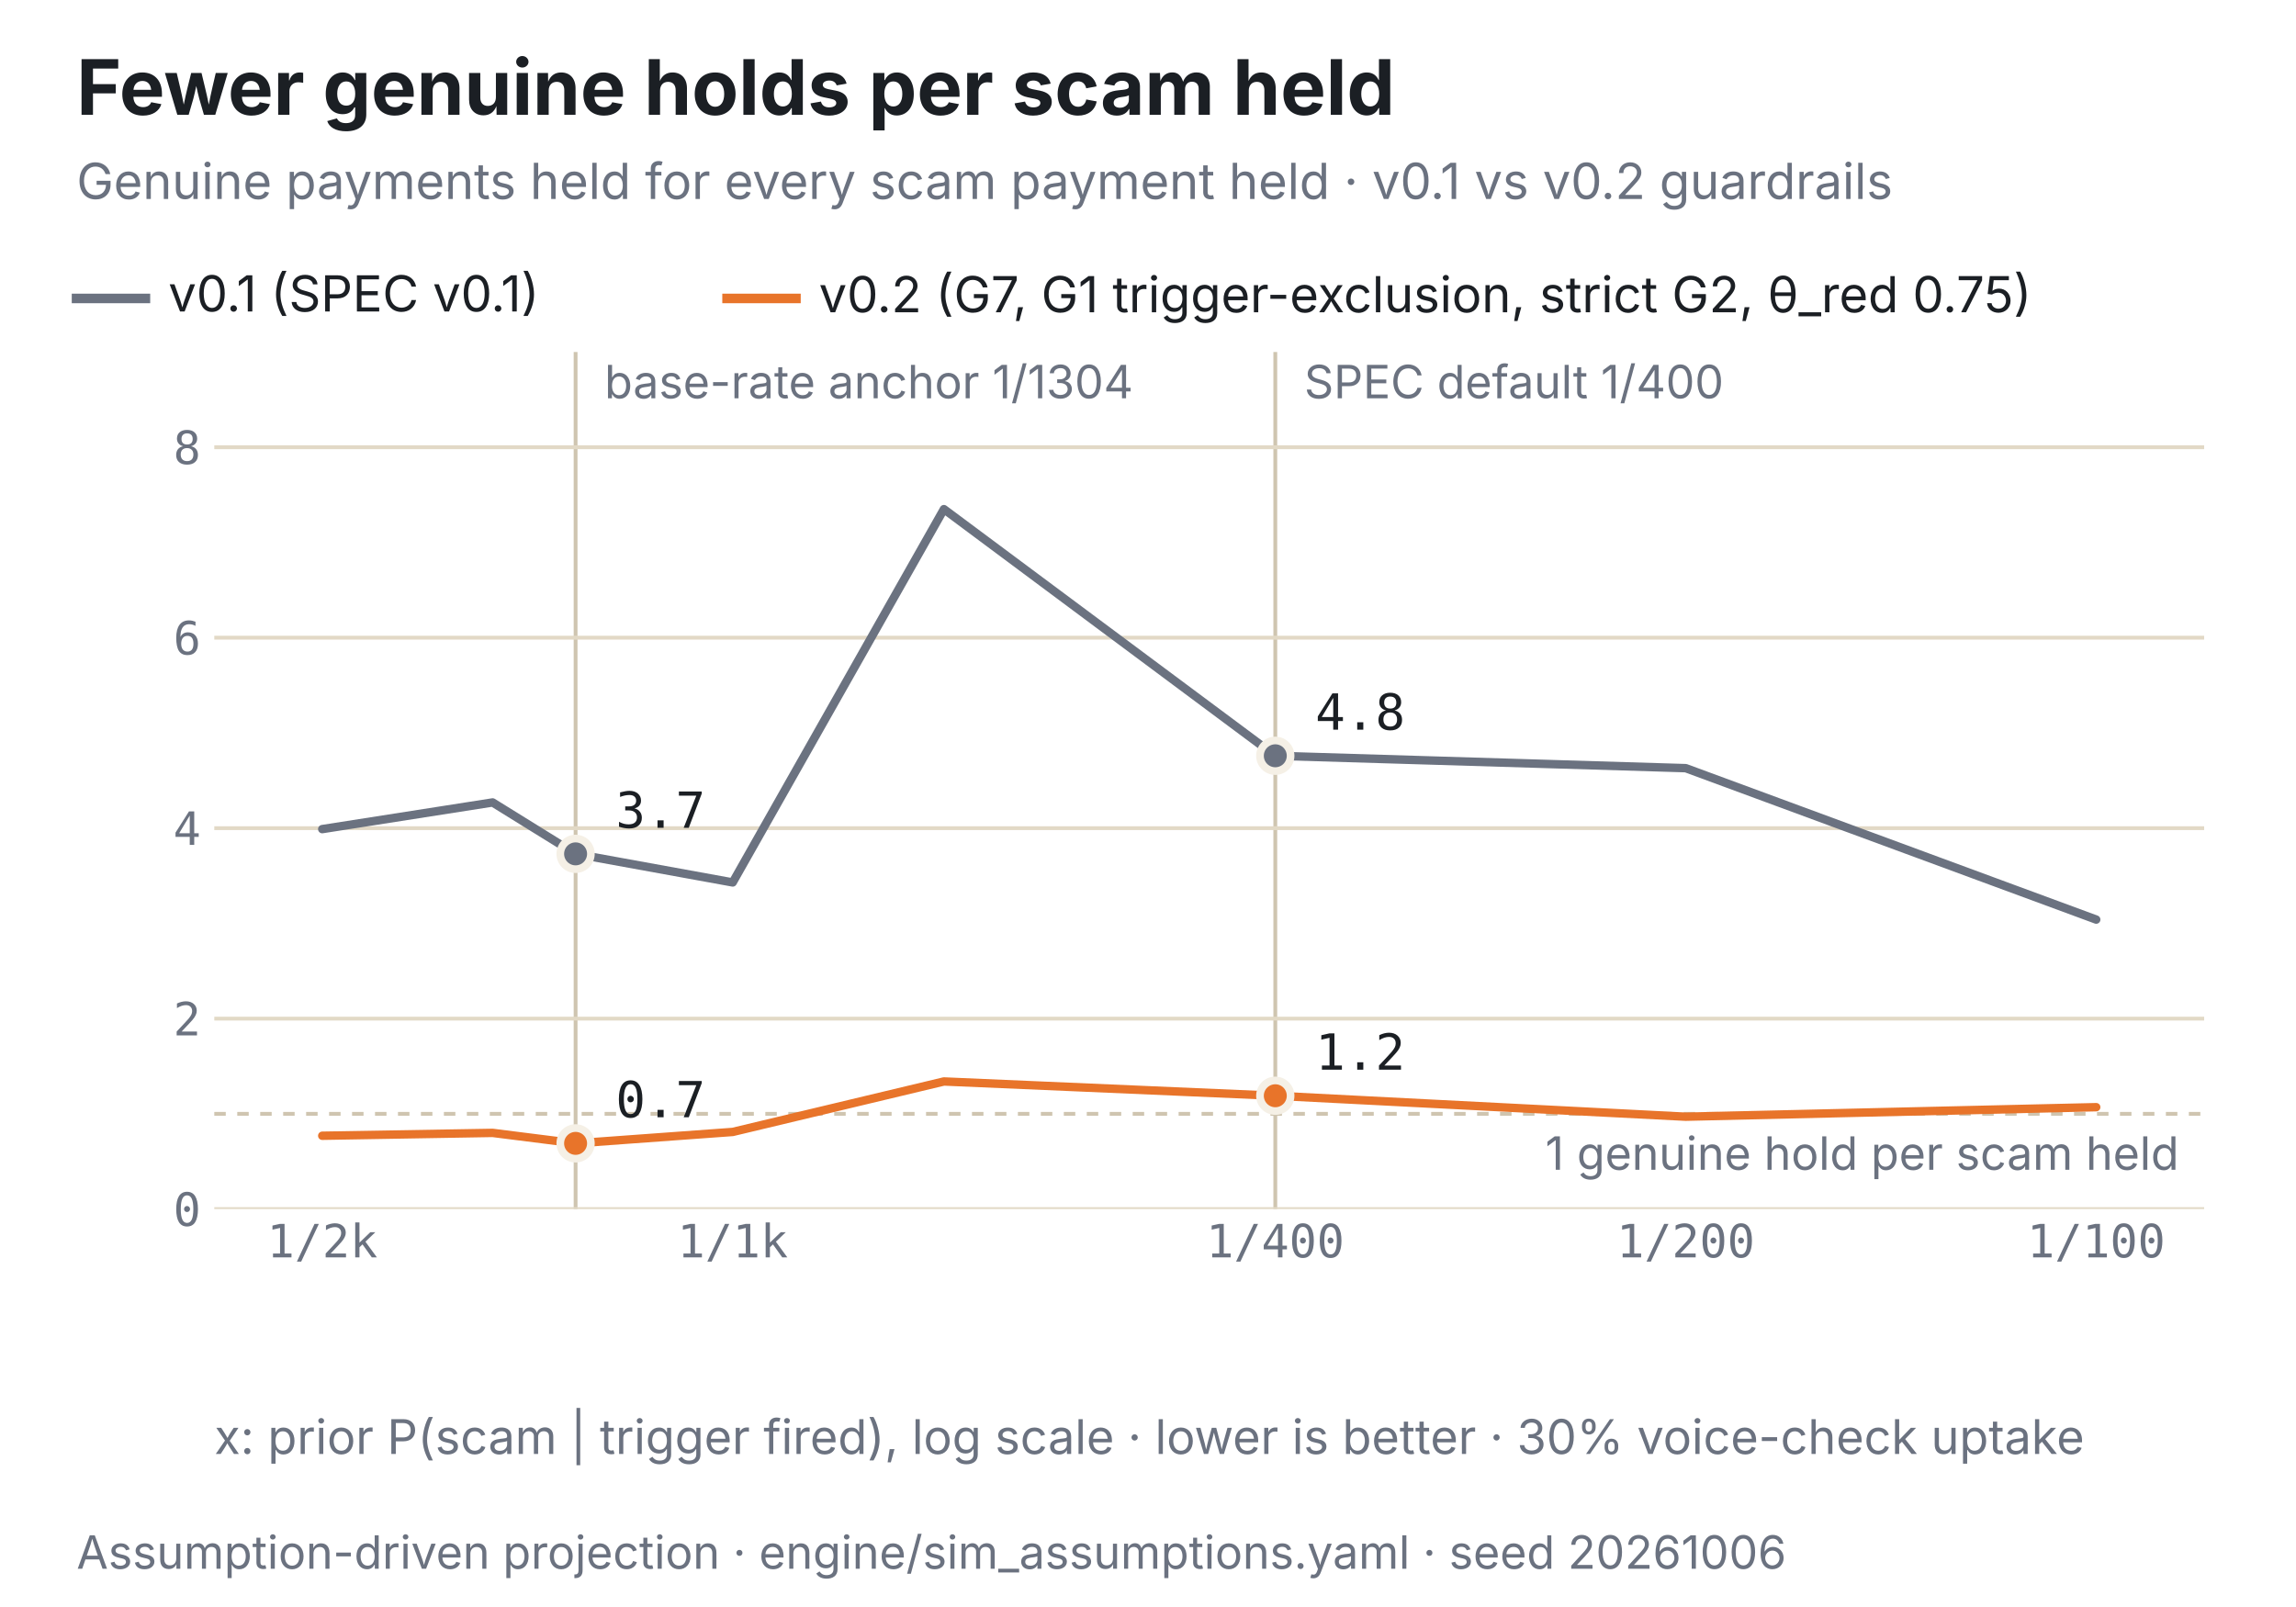
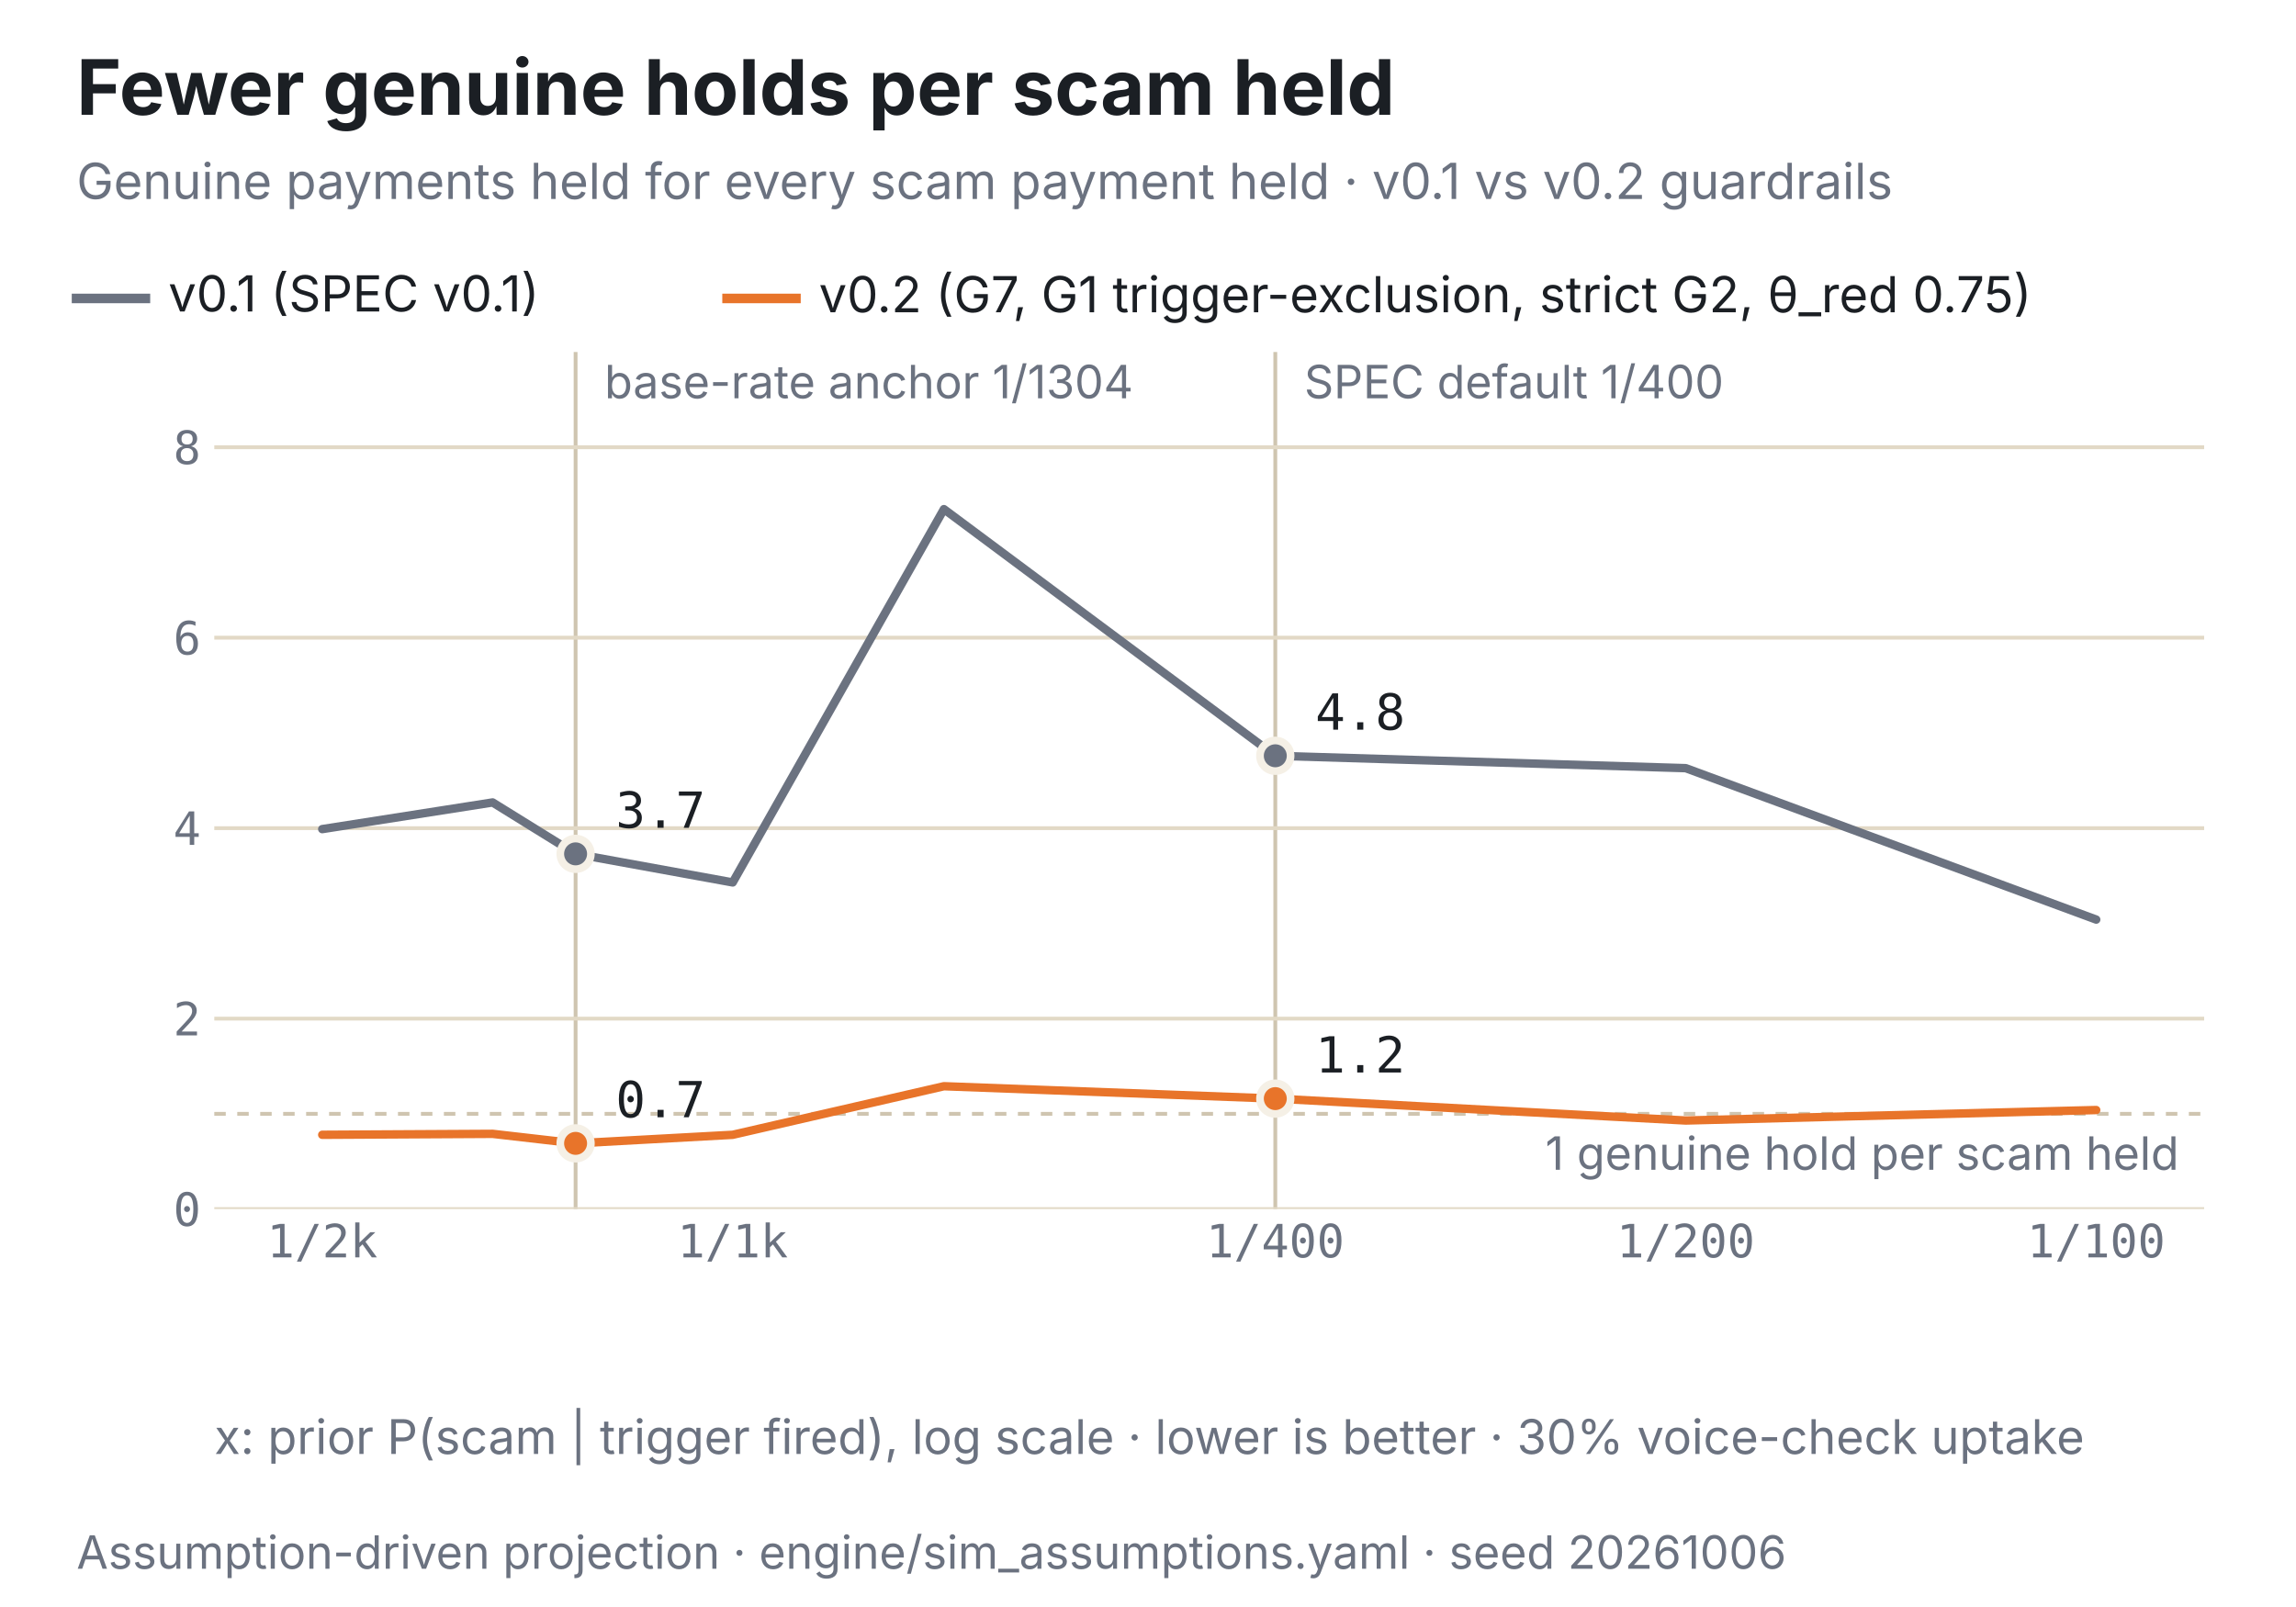
<svg xmlns="http://www.w3.org/2000/svg" xmlns:xlink="http://www.w3.org/1999/xlink" width="600pt" height="420pt" viewBox="0 0 600 420" version="1.1">
  <defs>
    <style type="text/css">*{stroke-linejoin: round; stroke-linecap: butt}</style>
  </defs>
  <g id="figure_1">
    <g id="patch_1">
      <path d="M 0 420  L 600 420  L 600 0  L 0 0  L 0 420  z " style="fill: none; opacity: 0" />
    </g>
    <g id="axes_1">
      <g id="patch_2">
        <path d="M 56 316  L 576 316  L 576 92  L 56 92  L 56 316  z " style="fill: none" />
      </g>
      <g id="line2d_1">
-         <path d="M 56 291.111  L 576 291.111  " clip-path="url(#pffb3f9659f)" style="fill: none; stroke-dasharray: 3,3; stroke-dashoffset: 0; stroke: #cfc5b0" />
+         <path d="M 56 291.111  L 576 291.111  " clip-path="url(#p302f291e6a)" style="fill: none; stroke-dasharray: 3,3; stroke-dashoffset: 0; stroke: #cfc5b0" />
      </g>
      <g id="line2d_2">
-         <path d="M 333.265 316  L 333.265 92  " clip-path="url(#pffb3f9659f)" style="fill: none; stroke: #cfc5b0; stroke-linecap: square" />
+         <path d="M 333.265 316  L 333.265 92  " clip-path="url(#p302f291e6a)" style="fill: none; stroke: #cfc5b0; stroke-linecap: square" />
      </g>
      <g id="line2d_3">
-         <path d="M 150.415 316  L 150.415 92  " clip-path="url(#pffb3f9659f)" style="fill: none; stroke: #cfc5b0; stroke-linecap: square" />
+         <path d="M 150.415 316  L 150.415 92  " clip-path="url(#p302f291e6a)" style="fill: none; stroke: #cfc5b0; stroke-linecap: square" />
      </g>
      <g id="matplotlib.axis_1">
        <g id="xtick_1">
          <g id="line2d_4" />
          <g id="text_1">
            <text style="fill: #6b7280; font: 12px 'JetBrains Mono', 'DejaVu Sans Mono', 'Bitstream Vera Sans Mono', 'Computer Modern Typewriter', 'Andale Mono', 'Nimbus Mono L', 'Courier New', 'Courier', 'Fixed', 'Terminal', monospace; text-anchor: middle" x="84.213" y="328.62" transform="rotate(-0 84.21328 328.62)">1/2k</text>
          </g>
        </g>
        <g id="xtick_2">
          <g id="line2d_5" />
          <g id="text_2">
            <text style="fill: #6b7280; font: 12px 'JetBrains Mono', 'DejaVu Sans Mono', 'Bitstream Vera Sans Mono', 'Computer Modern Typewriter', 'Andale Mono', 'Nimbus Mono L', 'Courier New', 'Courier', 'Fixed', 'Terminal', monospace; text-anchor: middle" x="191.474" y="328.62" transform="rotate(-0 191.4741 328.62)">1/1k</text>
          </g>
        </g>
        <g id="xtick_3">
          <g id="line2d_6" />
          <g id="text_3">
            <text style="fill: #6b7280; font: 12px 'JetBrains Mono', 'DejaVu Sans Mono', 'Bitstream Vera Sans Mono', 'Computer Modern Typewriter', 'Andale Mono', 'Nimbus Mono L', 'Courier New', 'Courier', 'Fixed', 'Terminal', monospace; text-anchor: middle" x="333.265" y="328.62" transform="rotate(-0 333.2651 328.62)">1/400</text>
          </g>
        </g>
        <g id="xtick_4">
          <g id="line2d_7" />
          <g id="text_4">
            <text style="fill: #6b7280; font: 12px 'JetBrains Mono', 'DejaVu Sans Mono', 'Bitstream Vera Sans Mono', 'Computer Modern Typewriter', 'Andale Mono', 'Nimbus Mono L', 'Courier New', 'Courier', 'Fixed', 'Terminal', monospace; text-anchor: middle" x="440.526" y="328.62" transform="rotate(-0 440.5259 328.62)">1/200</text>
          </g>
        </g>
        <g id="xtick_5">
          <g id="line2d_8" />
          <g id="text_5">
            <text style="fill: #6b7280; font: 12px 'JetBrains Mono', 'DejaVu Sans Mono', 'Bitstream Vera Sans Mono', 'Computer Modern Typewriter', 'Andale Mono', 'Nimbus Mono L', 'Courier New', 'Courier', 'Fixed', 'Terminal', monospace; text-anchor: middle" x="547.787" y="328.62" transform="rotate(-0 547.7867 328.62)">1/100</text>
          </g>
        </g>
      </g>
      <g id="matplotlib.axis_2">
        <g id="ytick_1">
          <g id="line2d_9">
-             <path d="M 56 316  L 576 316  " clip-path="url(#pffb3f9659f)" style="fill: none; stroke: #e2d9c6; stroke-linecap: square" />
+             <path d="M 56 316  L 576 316  " clip-path="url(#p302f291e6a)" style="fill: none; stroke: #e2d9c6; stroke-linecap: square" />
          </g>
          <g id="line2d_10" />
          <g id="text_6">
            <text style="fill: #6b7280; font: 12px 'JetBrains Mono', 'DejaVu Sans Mono', 'Bitstream Vera Sans Mono', 'Computer Modern Typewriter', 'Andale Mono', 'Nimbus Mono L', 'Courier New', 'Courier', 'Fixed', 'Terminal', monospace; text-anchor: end" x="52.5" y="320.38" transform="rotate(-0 52.5 320.38)">0</text>
          </g>
        </g>
        <g id="ytick_2">
          <g id="line2d_11">
-             <path d="M 56 266.222  L 576 266.222  " clip-path="url(#pffb3f9659f)" style="fill: none; stroke: #e2d9c6; stroke-linecap: square" />
+             <path d="M 56 266.222  L 576 266.222  " clip-path="url(#p302f291e6a)" style="fill: none; stroke: #e2d9c6; stroke-linecap: square" />
          </g>
          <g id="line2d_12" />
          <g id="text_7">
            <text style="fill: #6b7280; font: 12px 'JetBrains Mono', 'DejaVu Sans Mono', 'Bitstream Vera Sans Mono', 'Computer Modern Typewriter', 'Andale Mono', 'Nimbus Mono L', 'Courier New', 'Courier', 'Fixed', 'Terminal', monospace; text-anchor: end" x="52.5" y="270.602" transform="rotate(-0 52.5 270.6022)">2</text>
          </g>
        </g>
        <g id="ytick_3">
          <g id="line2d_13">
-             <path d="M 56 216.444  L 576 216.444  " clip-path="url(#pffb3f9659f)" style="fill: none; stroke: #e2d9c6; stroke-linecap: square" />
+             <path d="M 56 216.444  L 576 216.444  " clip-path="url(#p302f291e6a)" style="fill: none; stroke: #e2d9c6; stroke-linecap: square" />
          </g>
          <g id="line2d_14" />
          <g id="text_8">
            <text style="fill: #6b7280; font: 12px 'JetBrains Mono', 'DejaVu Sans Mono', 'Bitstream Vera Sans Mono', 'Computer Modern Typewriter', 'Andale Mono', 'Nimbus Mono L', 'Courier New', 'Courier', 'Fixed', 'Terminal', monospace; text-anchor: end" x="52.5" y="220.824" transform="rotate(-0 52.5 220.8244)">4</text>
          </g>
        </g>
        <g id="ytick_4">
          <g id="line2d_15">
-             <path d="M 56 166.667  L 576 166.667  " clip-path="url(#pffb3f9659f)" style="fill: none; stroke: #e2d9c6; stroke-linecap: square" />
+             <path d="M 56 166.667  L 576 166.667  " clip-path="url(#p302f291e6a)" style="fill: none; stroke: #e2d9c6; stroke-linecap: square" />
          </g>
          <g id="line2d_16" />
          <g id="text_9">
            <text style="fill: #6b7280; font: 12px 'JetBrains Mono', 'DejaVu Sans Mono', 'Bitstream Vera Sans Mono', 'Computer Modern Typewriter', 'Andale Mono', 'Nimbus Mono L', 'Courier New', 'Courier', 'Fixed', 'Terminal', monospace; text-anchor: end" x="52.5" y="171.047" transform="rotate(-0 52.5 171.0467)">6</text>
          </g>
        </g>
        <g id="ytick_5">
          <g id="line2d_17">
-             <path d="M 56 116.889  L 576 116.889  " clip-path="url(#pffb3f9659f)" style="fill: none; stroke: #e2d9c6; stroke-linecap: square" />
+             <path d="M 56 116.889  L 576 116.889  " clip-path="url(#p302f291e6a)" style="fill: none; stroke: #e2d9c6; stroke-linecap: square" />
          </g>
          <g id="line2d_18" />
          <g id="text_10">
            <text style="fill: #6b7280; font: 12px 'JetBrains Mono', 'DejaVu Sans Mono', 'Bitstream Vera Sans Mono', 'Computer Modern Typewriter', 'Andale Mono', 'Nimbus Mono L', 'Courier New', 'Courier', 'Fixed', 'Terminal', monospace; text-anchor: end" x="52.5" y="121.269" transform="rotate(-0 52.5 121.2689)">8</text>
          </g>
        </g>
      </g>
      <g id="text_11">
        <text style="fill: #6b7280; font: 12px 'Inter', 'Noto Sans Devanagari', 'DejaVu Sans', 'Bitstream Vera Sans', 'Computer Modern Sans Serif', 'Lucida Grande', 'Verdana', 'Geneva', 'Lucid', 'Arial', 'Helvetica', 'Avant Garde', sans-serif; text-anchor: end" x="569.414" y="305.728" transform="rotate(-0 569.4141 305.728)">1 genuine hold per scam held</text>
      </g>
      <g id="line2d_19">
-         <path d="M 84.213 216.693  L 128.731 209.724  L 150.415 223.164  L 191.474 230.631  L 246.668 133.067  L 333.265 197.529  L 440.526 200.764  L 547.787 240.338  " clip-path="url(#pffb3f9659f)" style="fill: none; stroke: #6b7280; stroke-width: 2.2; stroke-linecap: round" />
+         <path d="M 84.213 216.693  L 128.731 209.724  L 150.415 223.164  L 191.474 230.631  L 246.668 133.067  L 333.265 197.529  L 440.526 200.764  L 547.787 240.338  " clip-path="url(#p302f291e6a)" style="fill: none; stroke: #6b7280; stroke-width: 2.2; stroke-linecap: round" />
      </g>
      <g id="line2d_20">
-         <path d="M 84.213 296.836  L 128.731 296.089  L 150.415 298.827  L 191.474 295.84  L 246.668 282.649  L 333.265 286.382  L 440.526 291.858  L 547.787 289.369  " clip-path="url(#pffb3f9659f)" style="fill: none; stroke: #e8742a; stroke-width: 2.2; stroke-linecap: round" />
+         <path d="M 84.213 296.587  L 128.731 296.338  L 150.415 298.827  L 191.474 296.587  L 246.668 283.893  L 333.265 287.129  L 440.526 292.853  L 547.787 290.116  " clip-path="url(#p302f291e6a)" style="fill: none; stroke: #e8742a; stroke-width: 2.2; stroke-linecap: round" />
      </g>
      <g id="text_12">
        <text style="fill: #6b7280; font: 12px 'Inter', 'Noto Sans Devanagari', 'DejaVu Sans', 'Bitstream Vera Sans', 'Computer Modern Sans Serif', 'Lucida Grande', 'Verdana', 'Geneva', 'Lucid', 'Arial', 'Helvetica', 'Avant Garde', sans-serif; text-anchor: start" x="340.815" y="104.09" transform="rotate(-0 340.8151 104.09)">SPEC default 1/400</text>
      </g>
      <g id="text_13">
        <text style="fill: #6b7280; font: 12px 'Inter', 'Noto Sans Devanagari', 'DejaVu Sans', 'Bitstream Vera Sans', 'Computer Modern Sans Serif', 'Lucida Grande', 'Verdana', 'Geneva', 'Lucid', 'Arial', 'Helvetica', 'Avant Garde', sans-serif; text-anchor: start" x="157.965" y="104.09" transform="rotate(-0 157.9653 104.09)">base-rate anchor 1/1304</text>
      </g>
      <g id="line2d_21">
        <defs>
-           <path id="m12f6852616" d="M 0 4  C 1.061 4 2.078 3.579 2.828 2.828  C 3.579 2.078 4 1.061 4 0  C 4 -1.061 3.579 -2.078 2.828 -2.828  C 2.078 -3.579 1.061 -4 0 -4  C -1.061 -4 -2.078 -3.579 -2.828 -2.828  C -3.579 -2.078 -4 -1.061 -4 0  C -4 1.061 -3.579 2.078 -2.828 2.828  C -2.078 3.579 -1.061 4 0 4  z " style="stroke: #f5f0e6; stroke-width: 2" />
+           <path id="m0a8b0e3d05" d="M 0 4  C 1.061 4 2.078 3.579 2.828 2.828  C 3.579 2.078 4 1.061 4 0  C 4 -1.061 3.579 -2.078 2.828 -2.828  C 2.078 -3.579 1.061 -4 0 -4  C -1.061 -4 -2.078 -3.579 -2.828 -2.828  C -3.579 -2.078 -4 -1.061 -4 0  C -4 1.061 -3.579 2.078 -2.828 2.828  C -2.078 3.579 -1.061 4 0 4  z " style="stroke: #f5f0e6; stroke-width: 2" />
        </defs>
-         <g clip-path="url(#pffb3f9659f)">
-           <use xlink:href="#m12f6852616" x="333.265" y="197.529" style="fill: #6b7280; stroke: #f5f0e6; stroke-width: 2" />
+         <g clip-path="url(#p302f291e6a)">
+           <use xlink:href="#m0a8b0e3d05" x="333.265" y="197.529" style="fill: #6b7280; stroke: #f5f0e6; stroke-width: 2" />
        </g>
      </g>
      <g id="line2d_22">
-         <g clip-path="url(#pffb3f9659f)">
-           <use xlink:href="#m12f6852616" x="150.415" y="223.164" style="fill: #6b7280; stroke: #f5f0e6; stroke-width: 2" />
+         <g clip-path="url(#p302f291e6a)">
+           <use xlink:href="#m0a8b0e3d05" x="150.415" y="223.164" style="fill: #6b7280; stroke: #f5f0e6; stroke-width: 2" />
        </g>
      </g>
      <g id="line2d_23">
        <defs>
-           <path id="m725eed21d9" d="M 0 4  C 1.061 4 2.078 3.579 2.828 2.828  C 3.579 2.078 4 1.061 4 0  C 4 -1.061 3.579 -2.078 2.828 -2.828  C 2.078 -3.579 1.061 -4 0 -4  C -1.061 -4 -2.078 -3.579 -2.828 -2.828  C -3.579 -2.078 -4 -1.061 -4 0  C -4 1.061 -3.579 2.078 -2.828 2.828  C -2.078 3.579 -1.061 4 0 4  z " style="stroke: #f5f0e6; stroke-width: 2" />
+           <path id="m6428492006" d="M 0 4  C 1.061 4 2.078 3.579 2.828 2.828  C 3.579 2.078 4 1.061 4 0  C 4 -1.061 3.579 -2.078 2.828 -2.828  C 2.078 -3.579 1.061 -4 0 -4  C -1.061 -4 -2.078 -3.579 -2.828 -2.828  C -3.579 -2.078 -4 -1.061 -4 0  C -4 1.061 -3.579 2.078 -2.828 2.828  C -2.078 3.579 -1.061 4 0 4  z " style="stroke: #f5f0e6; stroke-width: 2" />
        </defs>
-         <g clip-path="url(#pffb3f9659f)">
-           <use xlink:href="#m725eed21d9" x="333.265" y="286.382" style="fill: #e8742a; stroke: #f5f0e6; stroke-width: 2" />
+         <g clip-path="url(#p302f291e6a)">
+           <use xlink:href="#m6428492006" x="333.265" y="287.129" style="fill: #e8742a; stroke: #f5f0e6; stroke-width: 2" />
        </g>
      </g>
      <g id="line2d_24">
-         <g clip-path="url(#pffb3f9659f)">
-           <use xlink:href="#m725eed21d9" x="150.415" y="298.827" style="fill: #e8742a; stroke: #f5f0e6; stroke-width: 2" />
+         <g clip-path="url(#p302f291e6a)">
+           <use xlink:href="#m6428492006" x="150.415" y="298.827" style="fill: #e8742a; stroke: #f5f0e6; stroke-width: 2" />
        </g>
      </g>
      <g id="text_14">
        <text style="fill: #1b1f24; font: 13px 'JetBrains Mono', 'DejaVu Sans Mono', 'Bitstream Vera Sans Mono', 'Computer Modern Typewriter', 'Andale Mono', 'Nimbus Mono L', 'Courier New', 'Courier', 'Fixed', 'Terminal', monospace; text-anchor: start" x="343.735" y="190.709" transform="rotate(-0 343.7349 190.7089)">4.8</text>
      </g>
      <g id="text_15">
        <text style="fill: #1b1f24; font: 13px 'JetBrains Mono', 'DejaVu Sans Mono', 'Bitstream Vera Sans Mono', 'Computer Modern Typewriter', 'Andale Mono', 'Nimbus Mono L', 'Courier New', 'Courier', 'Fixed', 'Terminal', monospace; text-anchor: start" x="160.885" y="216.344" transform="rotate(-0 160.8851 216.3444)">3.7</text>
      </g>
      <g id="text_16">
-         <text style="fill: #1b1f24; font: 13px 'JetBrains Mono', 'DejaVu Sans Mono', 'Bitstream Vera Sans Mono', 'Computer Modern Typewriter', 'Andale Mono', 'Nimbus Mono L', 'Courier New', 'Courier', 'Fixed', 'Terminal', monospace; text-anchor: start" x="343.735" y="279.562" transform="rotate(-0 343.7349 279.5622)">1.2</text>
+         <text style="fill: #1b1f24; font: 13px 'JetBrains Mono', 'DejaVu Sans Mono', 'Bitstream Vera Sans Mono', 'Computer Modern Typewriter', 'Andale Mono', 'Nimbus Mono L', 'Courier New', 'Courier', 'Fixed', 'Terminal', monospace; text-anchor: start" x="343.735" y="280.309" transform="rotate(-0 343.7349 280.3089)">1.2</text>
      </g>
      <g id="text_17">
        <text style="fill: #1b1f24; font: 13px 'JetBrains Mono', 'DejaVu Sans Mono', 'Bitstream Vera Sans Mono', 'Computer Modern Typewriter', 'Andale Mono', 'Nimbus Mono L', 'Courier New', 'Courier', 'Fixed', 'Terminal', monospace; text-anchor: start" x="160.885" y="292.007" transform="rotate(-0 160.8851 292.0067)">0.7</text>
      </g>
    </g>
    <g id="line2d_25">
      <path d="M 20 78  L 38 78  " style="fill: none; stroke: #6b7280; stroke-width: 2.5; stroke-linecap: square" />
    </g>
    <g id="line2d_26">
      <path d="M 190 78  L 208 78  " style="fill: none; stroke: #e8742a; stroke-width: 2.5; stroke-linecap: square" />
    </g>
    <g id="text_18">
      <text style="fill: #1b1f24; font: 700 20px 'Space Grotesk', 'Space Grotesk Light', 'Inter', 'DejaVu Sans', 'Bitstream Vera Sans', 'Computer Modern Sans Serif', 'Lucida Grande', 'Verdana', 'Geneva', 'Lucid', 'Arial', 'Helvetica', 'Avant Garde', sans-serif; text-anchor: start" x="20" y="30" transform="rotate(-0 20 30)">Fewer genuine holds per scam held</text>
    </g>
    <g id="text_19">
      <text style="fill: #6b7280; font: 13px 'Inter', 'Noto Sans Devanagari', 'DejaVu Sans', 'Bitstream Vera Sans', 'Computer Modern Sans Serif', 'Lucida Grande', 'Verdana', 'Geneva', 'Lucid', 'Arial', 'Helvetica', 'Avant Garde', sans-serif; text-anchor: start" x="20" y="52" transform="rotate(-0 20 52)">Genuine payments held for every scam payment held · v0.1 vs v0.2 guardrails</text>
    </g>
    <g id="text_20">
      <text style="fill: #1b1f24; font: 13px 'Inter', 'Noto Sans Devanagari', 'DejaVu Sans', 'Bitstream Vera Sans', 'Computer Modern Sans Serif', 'Lucida Grande', 'Verdana', 'Geneva', 'Lucid', 'Arial', 'Helvetica', 'Avant Garde', sans-serif; text-anchor: start" x="44" y="81.402" transform="rotate(-0 44 81.40234)">v0.1 (SPEC v0.1)</text>
    </g>
    <g id="text_21">
      <text style="fill: #1b1f24; font: 13px 'Inter', 'Noto Sans Devanagari', 'DejaVu Sans', 'Bitstream Vera Sans', 'Computer Modern Sans Serif', 'Lucida Grande', 'Verdana', 'Geneva', 'Lucid', 'Arial', 'Helvetica', 'Avant Garde', sans-serif; text-anchor: start" x="214" y="81.616" transform="rotate(-0 214 81.61562)">v0.2 (G7, G1 trigger-exclusion, strict G2, θ_red 0.75)</text>
    </g>
    <g id="text_22">
      <text style="fill: #6b7280; font: 12.5px 'Inter', 'Noto Sans Devanagari', 'DejaVu Sans', 'Bitstream Vera Sans', 'Computer Modern Sans Serif', 'Lucida Grande', 'Verdana', 'Geneva', 'Lucid', 'Arial', 'Helvetica', 'Avant Garde', sans-serif; text-anchor: start" x="56" y="380" transform="rotate(-0 56 380)">x: prior P(scam | trigger fired), log scale · lower is better · 30% voice-check uptake</text>
    </g>
    <g id="text_23">
      <text style="fill: #6b7280; font: 12px 'Inter', 'Noto Sans Devanagari', 'DejaVu Sans', 'Bitstream Vera Sans', 'Computer Modern Sans Serif', 'Lucida Grande', 'Verdana', 'Geneva', 'Lucid', 'Arial', 'Helvetica', 'Avant Garde', sans-serif; text-anchor: start" x="20" y="410" transform="rotate(-0 20 410)">Assumption-driven projection · engine/sim_assumptions.yaml · seed 20261006</text>
    </g>
  </g>
  <defs>
-     <clipPath id="pffb3f9659f">
+     <clipPath id="p302f291e6a">
      <rect x="56" y="92" width="520" height="224" />
    </clipPath>
  </defs>
</svg>
